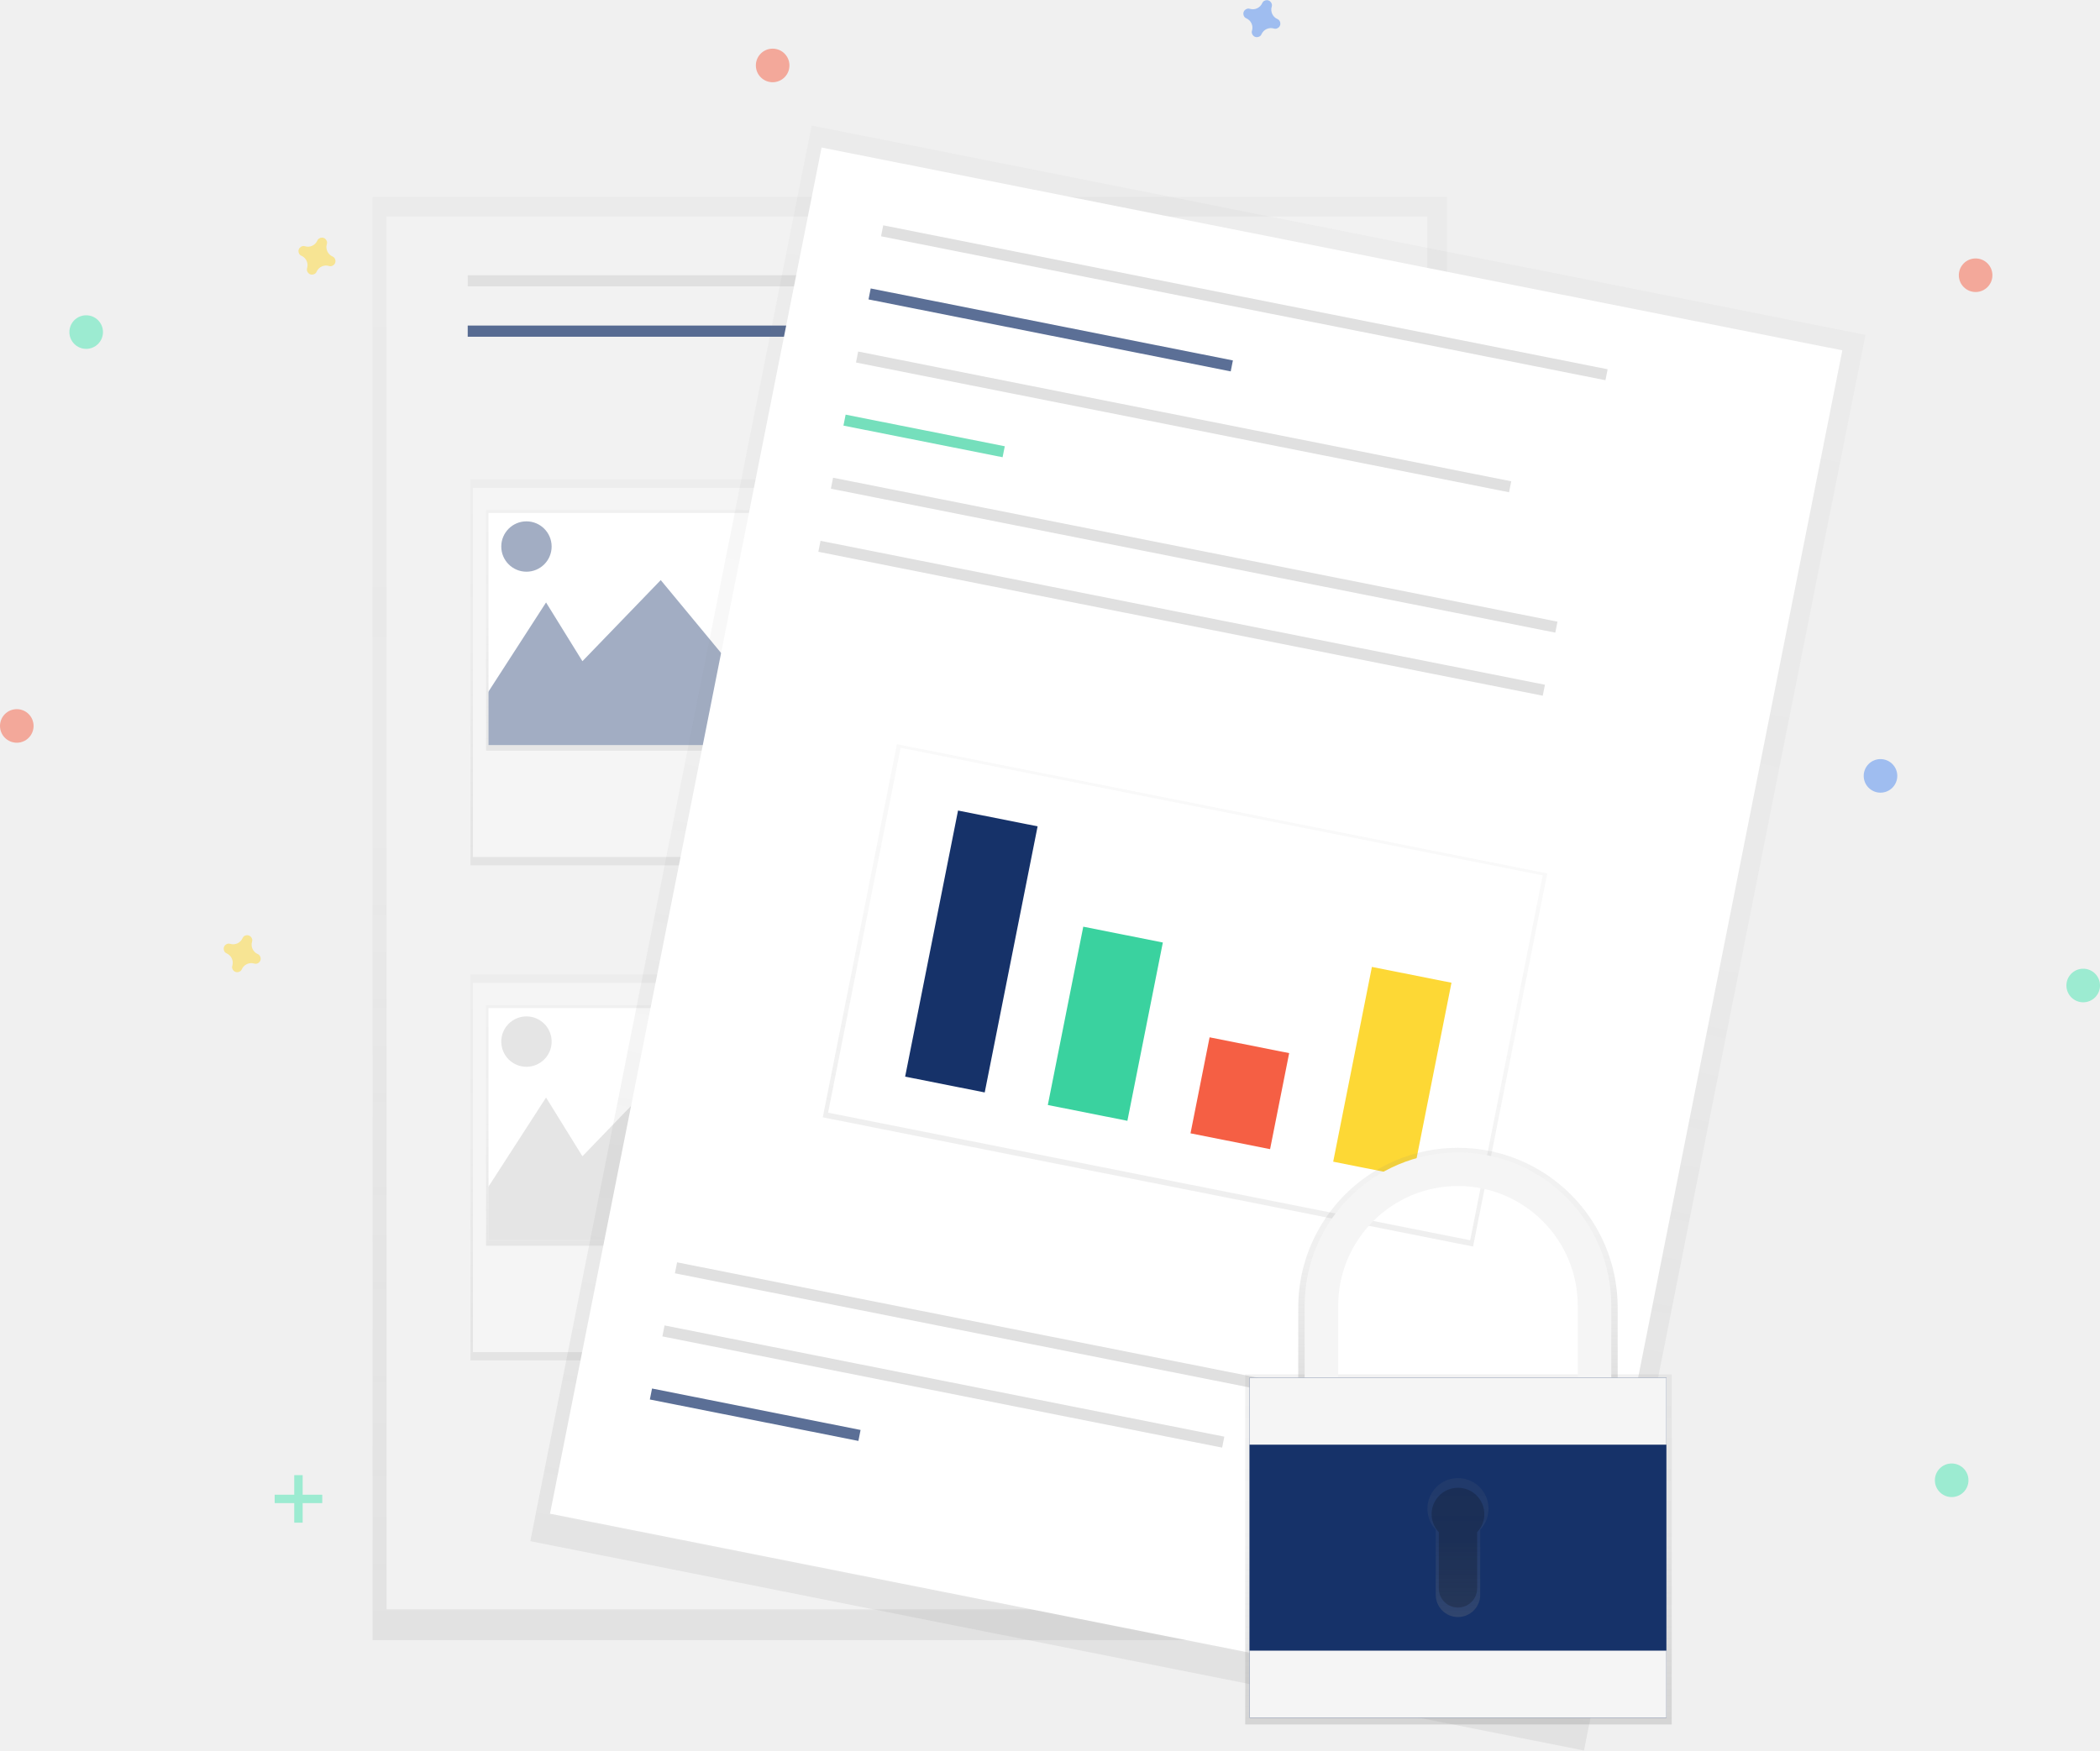
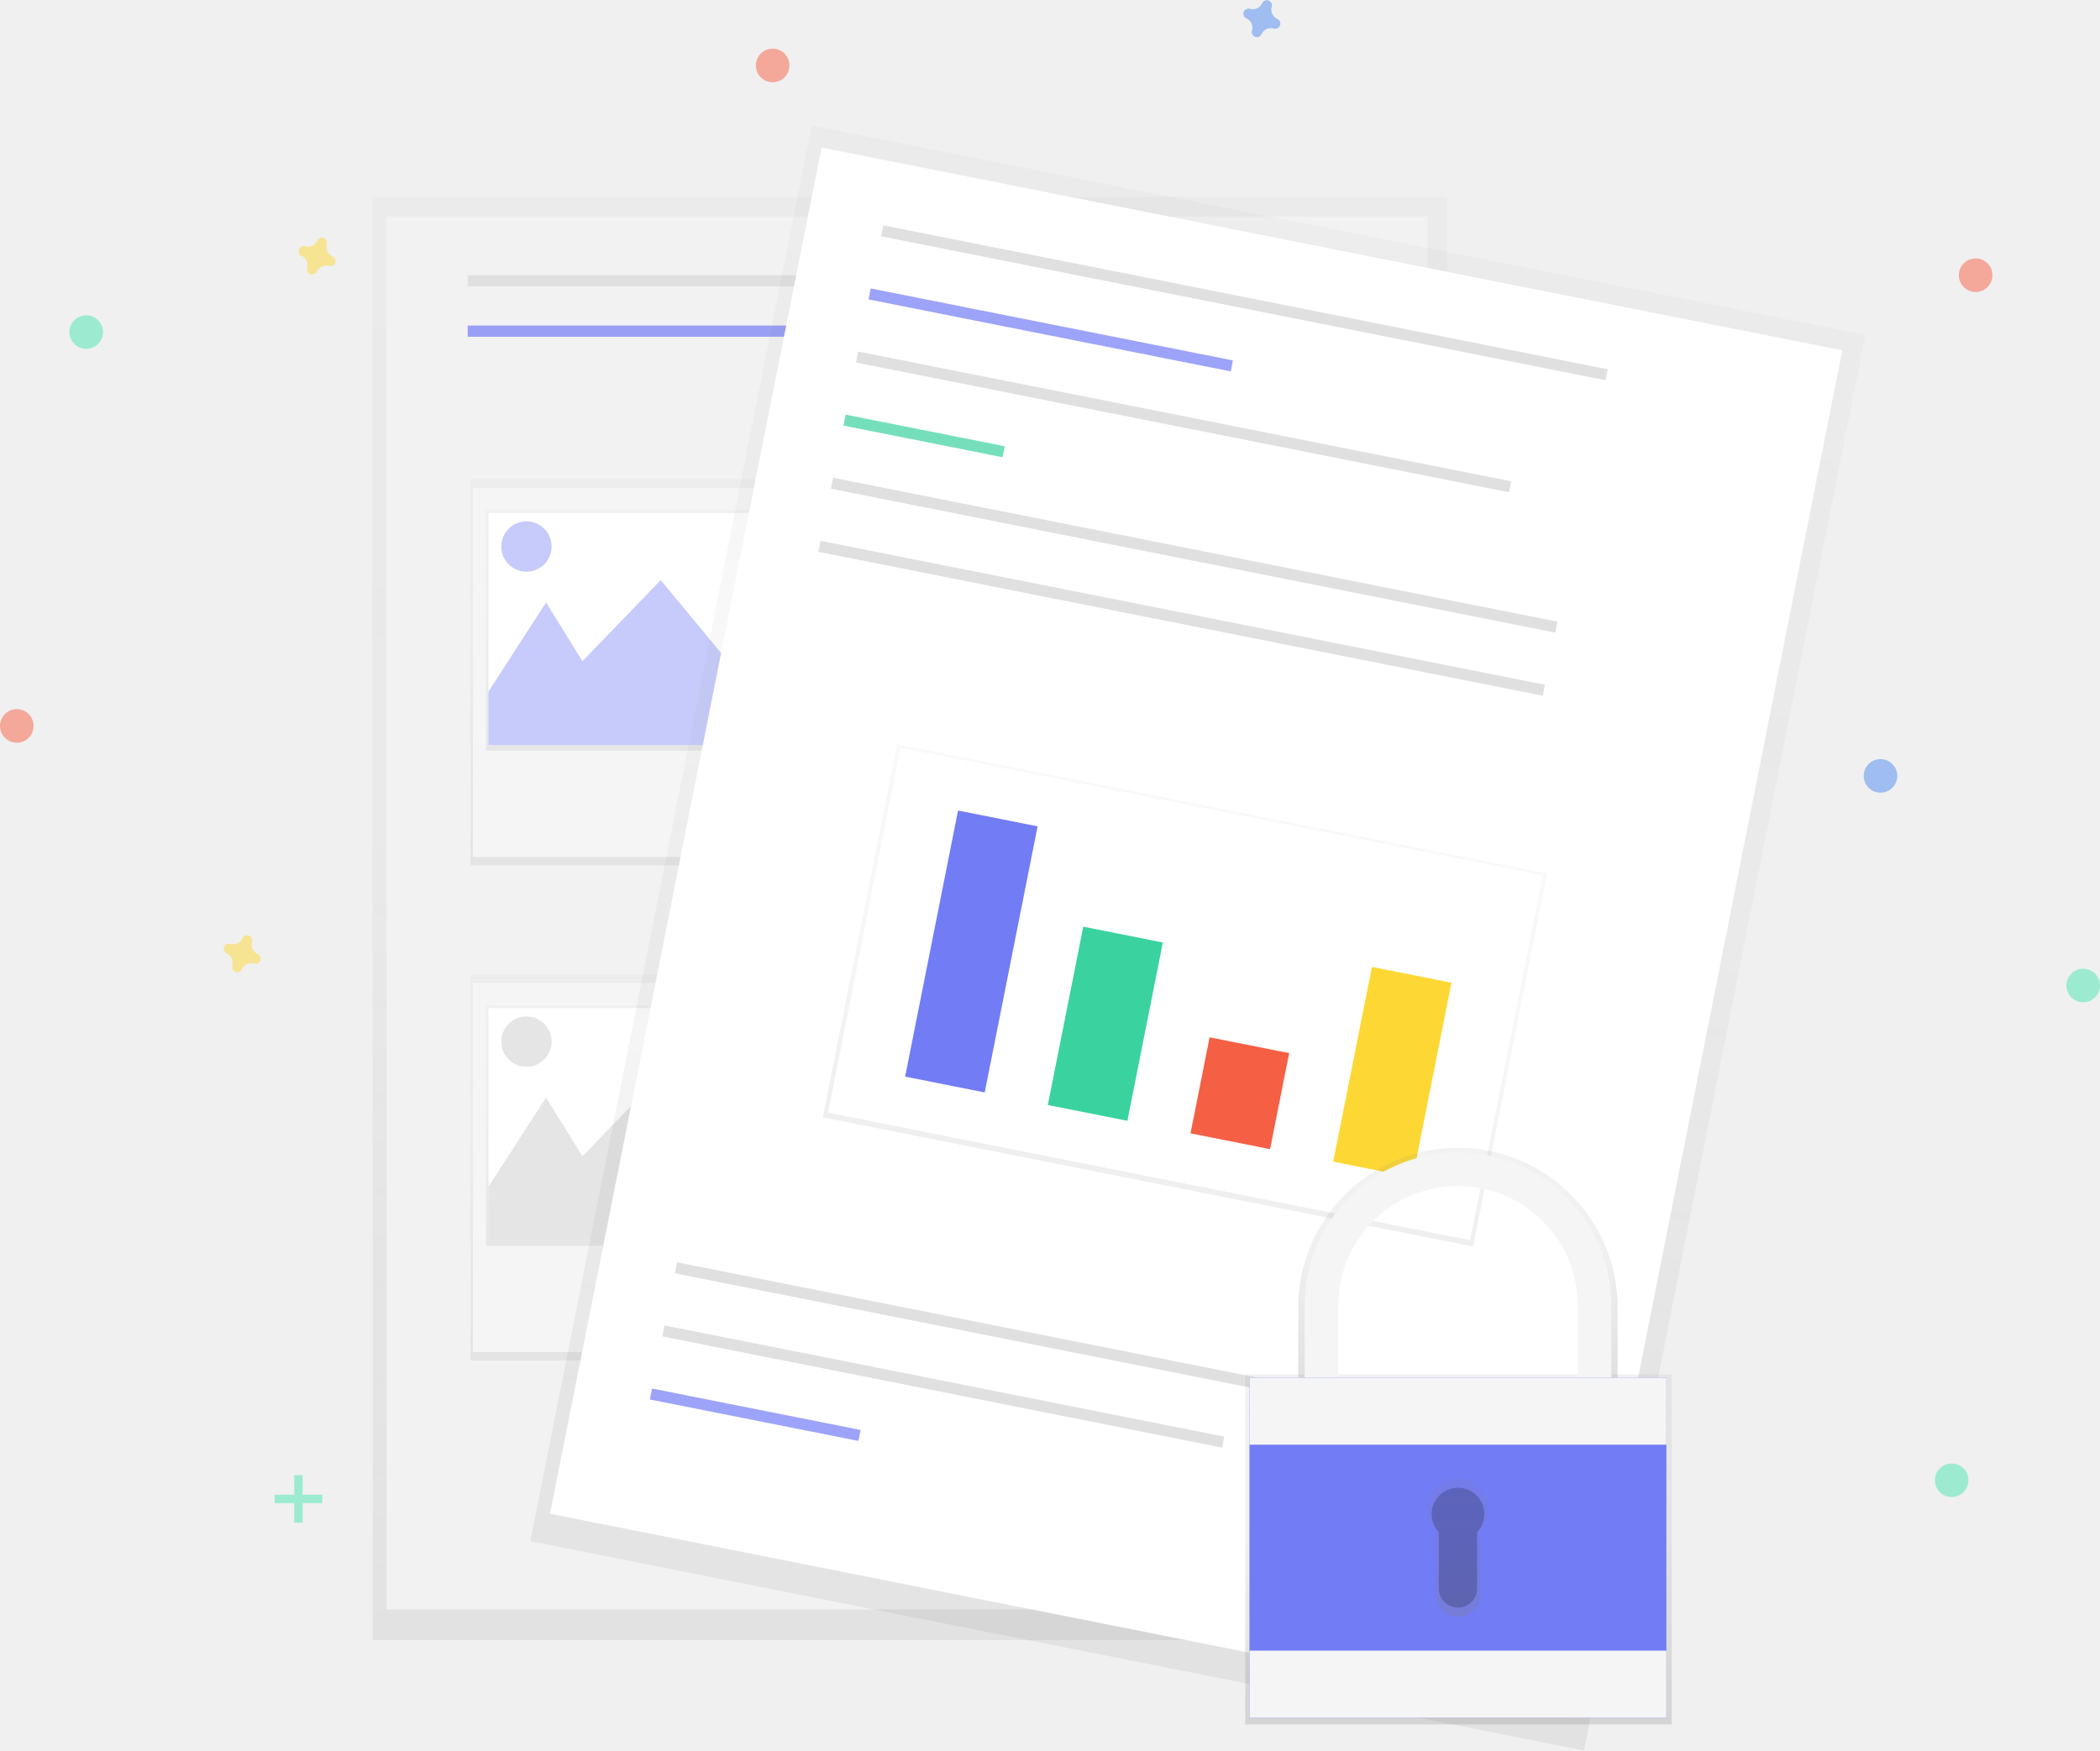
<svg xmlns="http://www.w3.org/2000/svg" xmlns:xlink="http://www.w3.org/1999/xlink" data-name="Layer 1" width="918.14" height="765.54">
  <defs>
    <linearGradient id="a" x1="397.74" y1="717.25" x2="397.74" y2="86.11" gradientUnits="userSpaceOnUse">
      <stop offset="0" stop-color="gray" stop-opacity=".25" />
      <stop offset=".54" stop-color="gray" stop-opacity=".12" />
      <stop offset="1" stop-color="gray" stop-opacity=".1" />
    </linearGradient>
    <linearGradient id="b" x1="288.88" y1="378.44" x2="288.88" y2="209.65" xlink:href="#a" />
    <linearGradient id="c" x1="288.88" y1="328.29" x2="288.88" y2="223.1" xlink:href="#a" />
    <linearGradient id="e" x1="288.88" y1="594.94" x2="288.88" y2="426.14" xlink:href="#a" />
    <linearGradient id="f" x1="288.88" y1="544.79" x2="288.88" y2="439.6" xlink:href="#a" />
    <linearGradient id="h" x1="671.57" y1="760.34" x2="671.57" y2="129.2" gradientTransform="rotate(90 651.765 457.665)" xlink:href="#a" />
    <linearGradient id="i" x1="670.96" y1="553.63" x2="670.96" y2="387.28" gradientTransform="rotate(90 648.96 480.55)" xlink:href="#a" />
    <linearGradient id="j" x1="637.66" y1="754.12" x2="637.66" y2="601.05" xlink:href="#a" />
    <linearGradient id="k" x1="778.37" y1="673.86" x2="778.37" y2="569.13" xlink:href="#a" />
    <linearGradient id="l" x1="778.37" y1="774.41" x2="778.37" y2="713.66" xlink:href="#a" />
    <clipPath id="d" transform="translate(-140.93 -67.23)">
      <path data-name="&lt;Rectangle&gt;" fill="#fff" d="M354.51 291.55h150.6v101.52h-150.6z" />
    </clipPath>
    <clipPath id="g" transform="translate(-140.93 -67.23)">
      <path data-name="&lt;Rectangle&gt;" fill="#fff" d="M354.51 508.05h150.6v101.52h-150.6z" />
    </clipPath>
  </defs>
  <path fill="url(#a)" d="M162.9 86.11h469.69v631.14H162.9z" opacity=".5" />
  <path fill="#f2f2f2" d="M169.02 94.67h455.01v609.12H169.02z" />
  <path fill="#e0e0e0" d="M204.49 120.36h156.56v4.89H204.49z" />
-   <path fill="#163269" opacity=".7" d="M204.49 142.37h156.56v4.89H204.49z" />
+   <path fill="#727cf5" opacity=".7" d="M204.49 142.37h156.56v4.89H204.49z" />
  <path fill="#e0e0e0" d="M384.29 120.36h156.56v4.89H384.29zm24.46 139.44h156.56v4.89H408.75zm3.67 13.45h156.56v4.89H412.42zm7.34 13.45h156.56v4.89H419.76zm-11.01 189.59h156.56v4.89H408.75zm3.67 13.46h156.56v4.89H412.42zm7.34 13.45h156.56v4.89H419.76z" />
  <path fill="url(#b)" d="M205.71 209.65h166.35v168.79H205.71z" opacity=".5" />
  <path fill="#f5f5f5" d="M206.76 213.32h163.72v161.45H206.76z" />
  <path fill="url(#c)" d="M212.53 223.1h152.7v105.19h-152.7z" opacity=".5" />
  <path data-name="&lt;Rectangle&gt;" fill="#fff" d="M213.58 224.32h150.6v101.52h-150.6z" />
-   <g clip-path="url(#d)" fill="#163269">
+   <g clip-path="url(#d)" fill="#727cf5">
    <path opacity=".4" d="M200.82 322.18l37.92-58.72 15.9 25.69 34.24-35.47 29.36 35.47 25.69-52.59 66.05 105.19-214.05-7.34 4.89-12.23z" />
    <circle cx="230.17" cy="239" r="11.01" opacity=".4" />
  </g>
  <path fill="url(#e)" d="M205.71 426.14h166.35v168.79H205.71z" opacity=".5" />
  <path fill="#f5f5f5" d="M206.76 429.81h163.72v161.45H206.76z" />
  <path fill="url(#f)" d="M212.53 439.6h152.7v105.19h-152.7z" opacity=".5" />
  <path data-name="&lt;Rectangle&gt;" fill="#fff" d="M213.58 440.82h150.6v101.52h-150.6z" />
  <g clip-path="url(#g)" fill="#bdbdbd">
    <path opacity=".4" d="M200.82 538.67l37.92-58.71 15.9 25.69 34.24-35.47 29.36 35.47 25.69-52.6 66.05 105.19-214.05-7.34 4.89-12.23z" />
    <circle cx="230.17" cy="455.5" r="11.01" opacity=".4" />
  </g>
  <path transform="rotate(-78.76 553.216 529.704)" fill="url(#h)" d="M349.09 242.63h631.14v469.69H349.09z" opacity=".5" />
  <path fill="#fff" d="M240.474 661.952l118.73-597.436 446.282 88.69-118.73 597.436z" />
  <path fill="#e0e0e0" d="M386.157 98.537l316.716 62.942-.953 4.796-316.716-62.941zM296.034 552.03l316.716 62.94-.953 4.797-316.716-62.942zm-5.482 27.596l244.734 48.636-.954 4.796-244.734-48.636z" />
-   <path fill="#163269" opacity=".7" d="M285.074 607.213l91.177 18.12-.953 4.796-91.177-18.12zm95.606-481.069l158.354 31.47-.953 4.796-158.354-31.47z" />
+   <path fill="#727cf5" opacity=".7" d="M285.074 607.213l91.177 18.12-.953 4.796-91.177-18.12zm95.606-481.069l158.354 31.47-.953 4.796-158.354-31.47z" />
  <path fill="#e0e0e0" d="M375.198 153.73l285.526 56.743-.953 4.797-285.526-56.743z" />
  <path fill="#3ad29f" opacity=".7" d="M369.718 181.326l69.58 13.828-.954 4.796-69.58-13.828z" />
  <path fill="#e0e0e0" d="M364.225 208.914l316.716 62.941-.953 4.796-316.717-62.94z" />
  <path transform="rotate(-78.76 547.604 554.776)" fill="url(#i)" d="M575.87 357.6h166.35v289.88H575.87z" opacity=".5" />
  <path fill="#fff" d="M393.757 327.022l280.73 55.79-31.71 159.56-280.73-55.79z" />
  <path fill="#e0e0e0" d="M358.742 236.507l316.716 62.94-.953 4.797-316.716-62.941z" />
-   <path fill="#163269" d="M418.862 354.455l34.79 6.914-23.125 116.365-34.79-6.914z" />
+   <path fill="#727cf5" d="M418.862 354.455l34.79 6.914-23.125 116.365-34.79-6.914z" />
  <path fill="#3ad29f" d="M473.615 405.25l34.79 6.914-15.497 77.975-34.79-6.914z" />
  <path fill="#f55f44" d="M528.846 453.627l34.79 6.914-8.344 41.988-34.79-6.913z" />
  <path fill="#fdd835" d="M599.81 422.843l34.79 6.913-16.926 85.175-34.79-6.914z" />
  <g opacity=".5" fill="#47e6b1">
    <path d="M128.65 645.09h3.67v20.79h-3.67z" />
    <path d="M140.89 653.65v3.67H120.1v-3.67z" />
  </g>
  <path d="M558.51 8.33a4.49 4.49 0 01-2.5-5.43 2.16 2.16 0 00.1-.5 2.25 2.25 0 00-4-1.49 2.16 2.16 0 00-.25.44 4.49 4.49 0 01-5.43 2.5 2.16 2.16 0 00-.5-.1 2.25 2.25 0 00-1.49 4 2.16 2.16 0 00.44.25 4.49 4.49 0 012.5 5.43 2.16 2.16 0 00-.1.5 2.25 2.25 0 004 1.49 2.16 2.16 0 00.25-.44 4.49 4.49 0 015.43-2.5 2.16 2.16 0 00.5.1 2.25 2.25 0 001.49-4 2.16 2.16 0 00-.44-.25z" fill="#4d8af0" opacity=".5" />
  <path d="M145.4 112.17a4.49 4.49 0 01-2.5-5.43 2.16 2.16 0 00.1-.5 2.25 2.25 0 00-4-1.49 2.16 2.16 0 00-.25.44 4.49 4.49 0 01-5.43 2.5 2.16 2.16 0 00-.5-.1 2.25 2.25 0 00-1.49 4 2.16 2.16 0 00.44.25 4.49 4.49 0 012.5 5.43 2.16 2.16 0 00-.1.5 2.25 2.25 0 004 1.49 2.16 2.16 0 00.25-.44 4.49 4.49 0 015.43-2.5 2.16 2.16 0 00.5.1 2.25 2.25 0 001.49-4 2.16 2.16 0 00-.44-.25zm-32.7 305.06a4.49 4.49 0 01-2.5-5.43 2.16 2.16 0 00.1-.5 2.25 2.25 0 00-4-1.49 2.16 2.16 0 00-.25.44 4.49 4.49 0 01-5.43 2.5 2.16 2.16 0 00-.5-.1 2.25 2.25 0 00-1.49 4 2.16 2.16 0 00.44.25 4.49 4.49 0 012.5 5.43 2.16 2.16 0 00-.1.5 2.25 2.25 0 004 1.49 2.16 2.16 0 00.25-.44 4.49 4.49 0 015.43-2.5 2.16 2.16 0 00.5.1 2.25 2.25 0 001.49-4 2.16 2.16 0 00-.44-.25z" fill="#fdd835" opacity=".5" />
  <circle cx="337.81" cy="28.62" r="7.34" fill="#f55f44" opacity=".5" />
  <circle cx="7.34" cy="317.46" r="7.34" fill="#f55f44" opacity=".5" />
  <circle cx="863.76" cy="120.36" r="7.34" fill="#f55f44" opacity=".5" />
  <circle cx="822.17" cy="339.3" r="7.34" fill="#4d8af0" opacity=".5" />
  <circle cx="37.68" cy="145.22" r="7.34" fill="#47e6b1" opacity=".5" />
  <circle cx="853.29" cy="647.34" r="7.34" fill="#47e6b1" opacity=".5" />
  <circle cx="910.8" cy="430.97" r="7.34" fill="#47e6b1" opacity=".5" />
  <path fill="url(#j)" d="M544.42 601.05H730.9v153.07H544.42z" />
  <path d="M723.82 639a54.55 54.55 0 01109.1 0v34.91h15.27V639a69.82 69.82 0 00-139.65 0v34.91h15.27z" transform="translate(-140.93 -67.23)" fill="url(#k)" />
  <path d="M585.07 571.02a52.37 52.37 0 11104.74 0v33.52h14.66v-33.52a67.03 67.03 0 00-134.06 0v33.52h14.66z" fill="#f5f5f5" />
-   <path fill="#163269" d="M546.32 602.45h182.24v148.73H546.32z" />
+   <path fill="#727cf5" d="M546.32 602.45h182.24v148.73H546.32z" />
  <path fill="#f5f5f5" d="M546.32 602.45h182.24v148.73H546.32z" />
-   <path fill="#163269" d="M546.32 631.77h182.24v90.07H546.32z" />
+   <path fill="#727cf5" d="M546.32 631.77h182.24v90.07H546.32z" />
  <path d="M791.73 727a13.36 13.36 0 10-23.08 9.15v28.51a9.72 9.72 0 0019.44 0v-28.48a13.3 13.3 0 003.64-9.18z" transform="translate(-140.93 -67.23)" fill="url(#l)" />
  <path d="M648.96 662.15a11.52 11.52 0 10-19.9 7.89v24.58a8.38 8.38 0 1016.76 0v-24.58a11.47 11.47 0 003.14-7.89z" opacity=".2" />
</svg>
